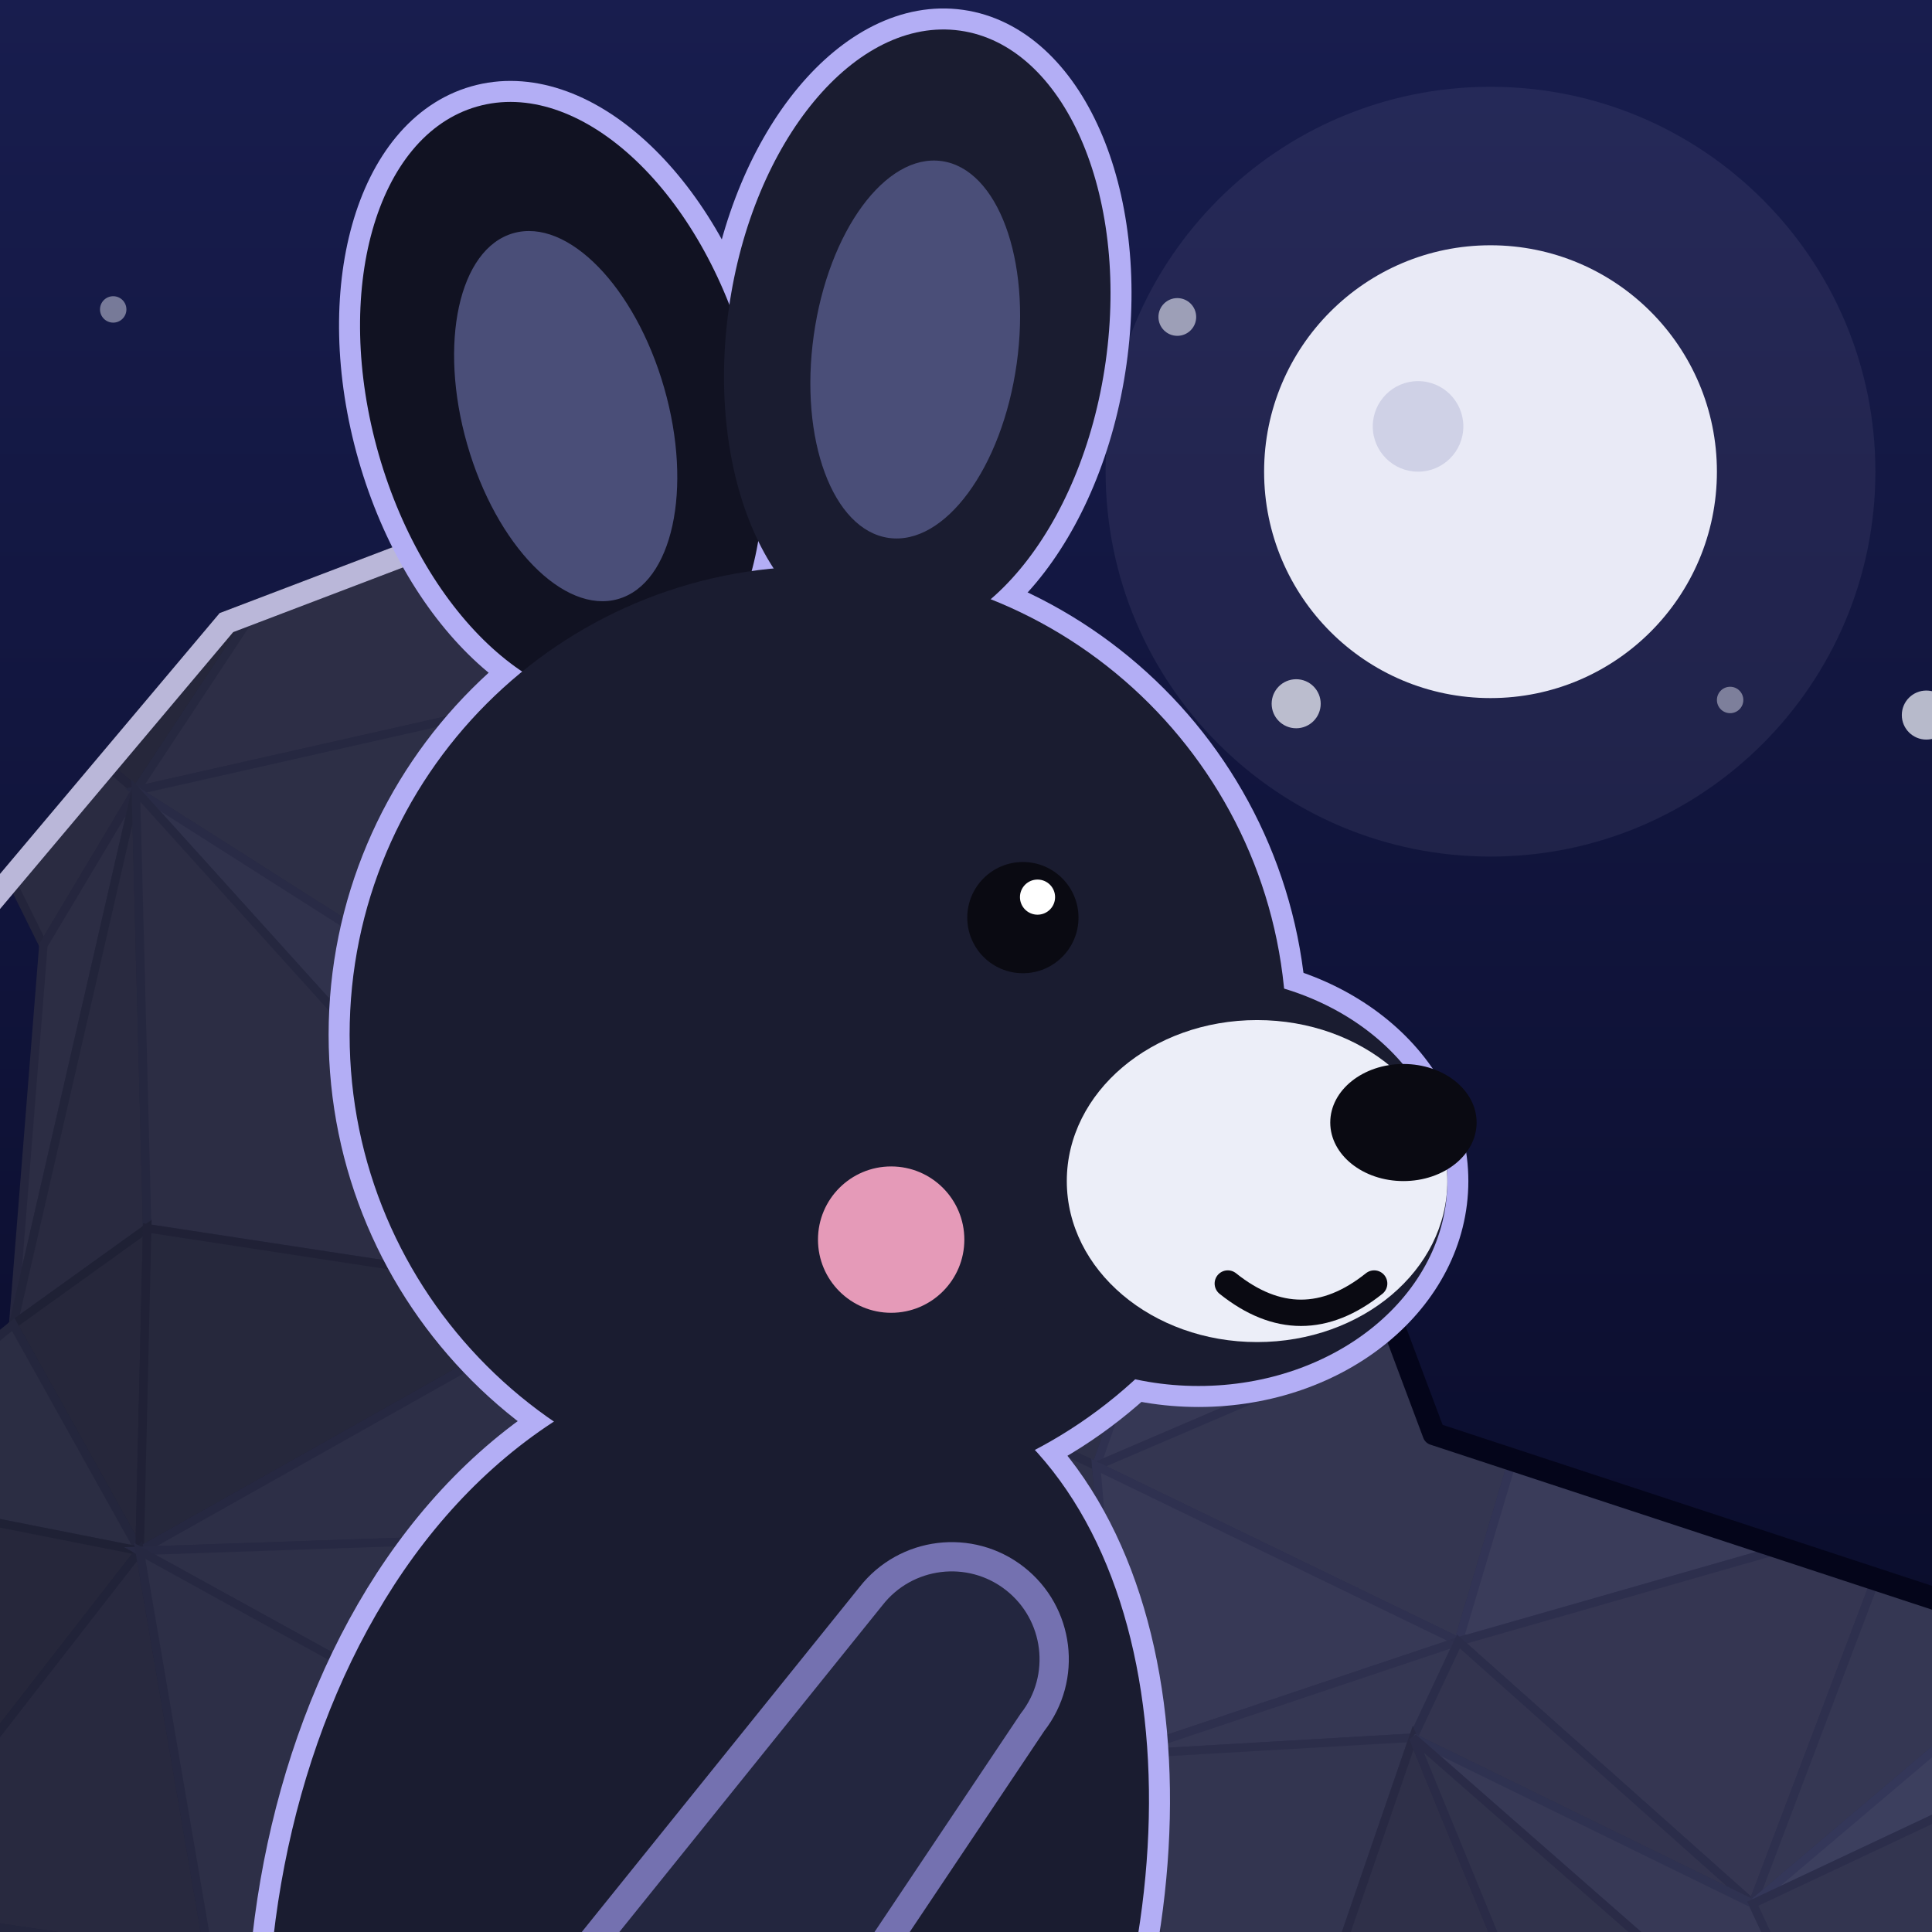
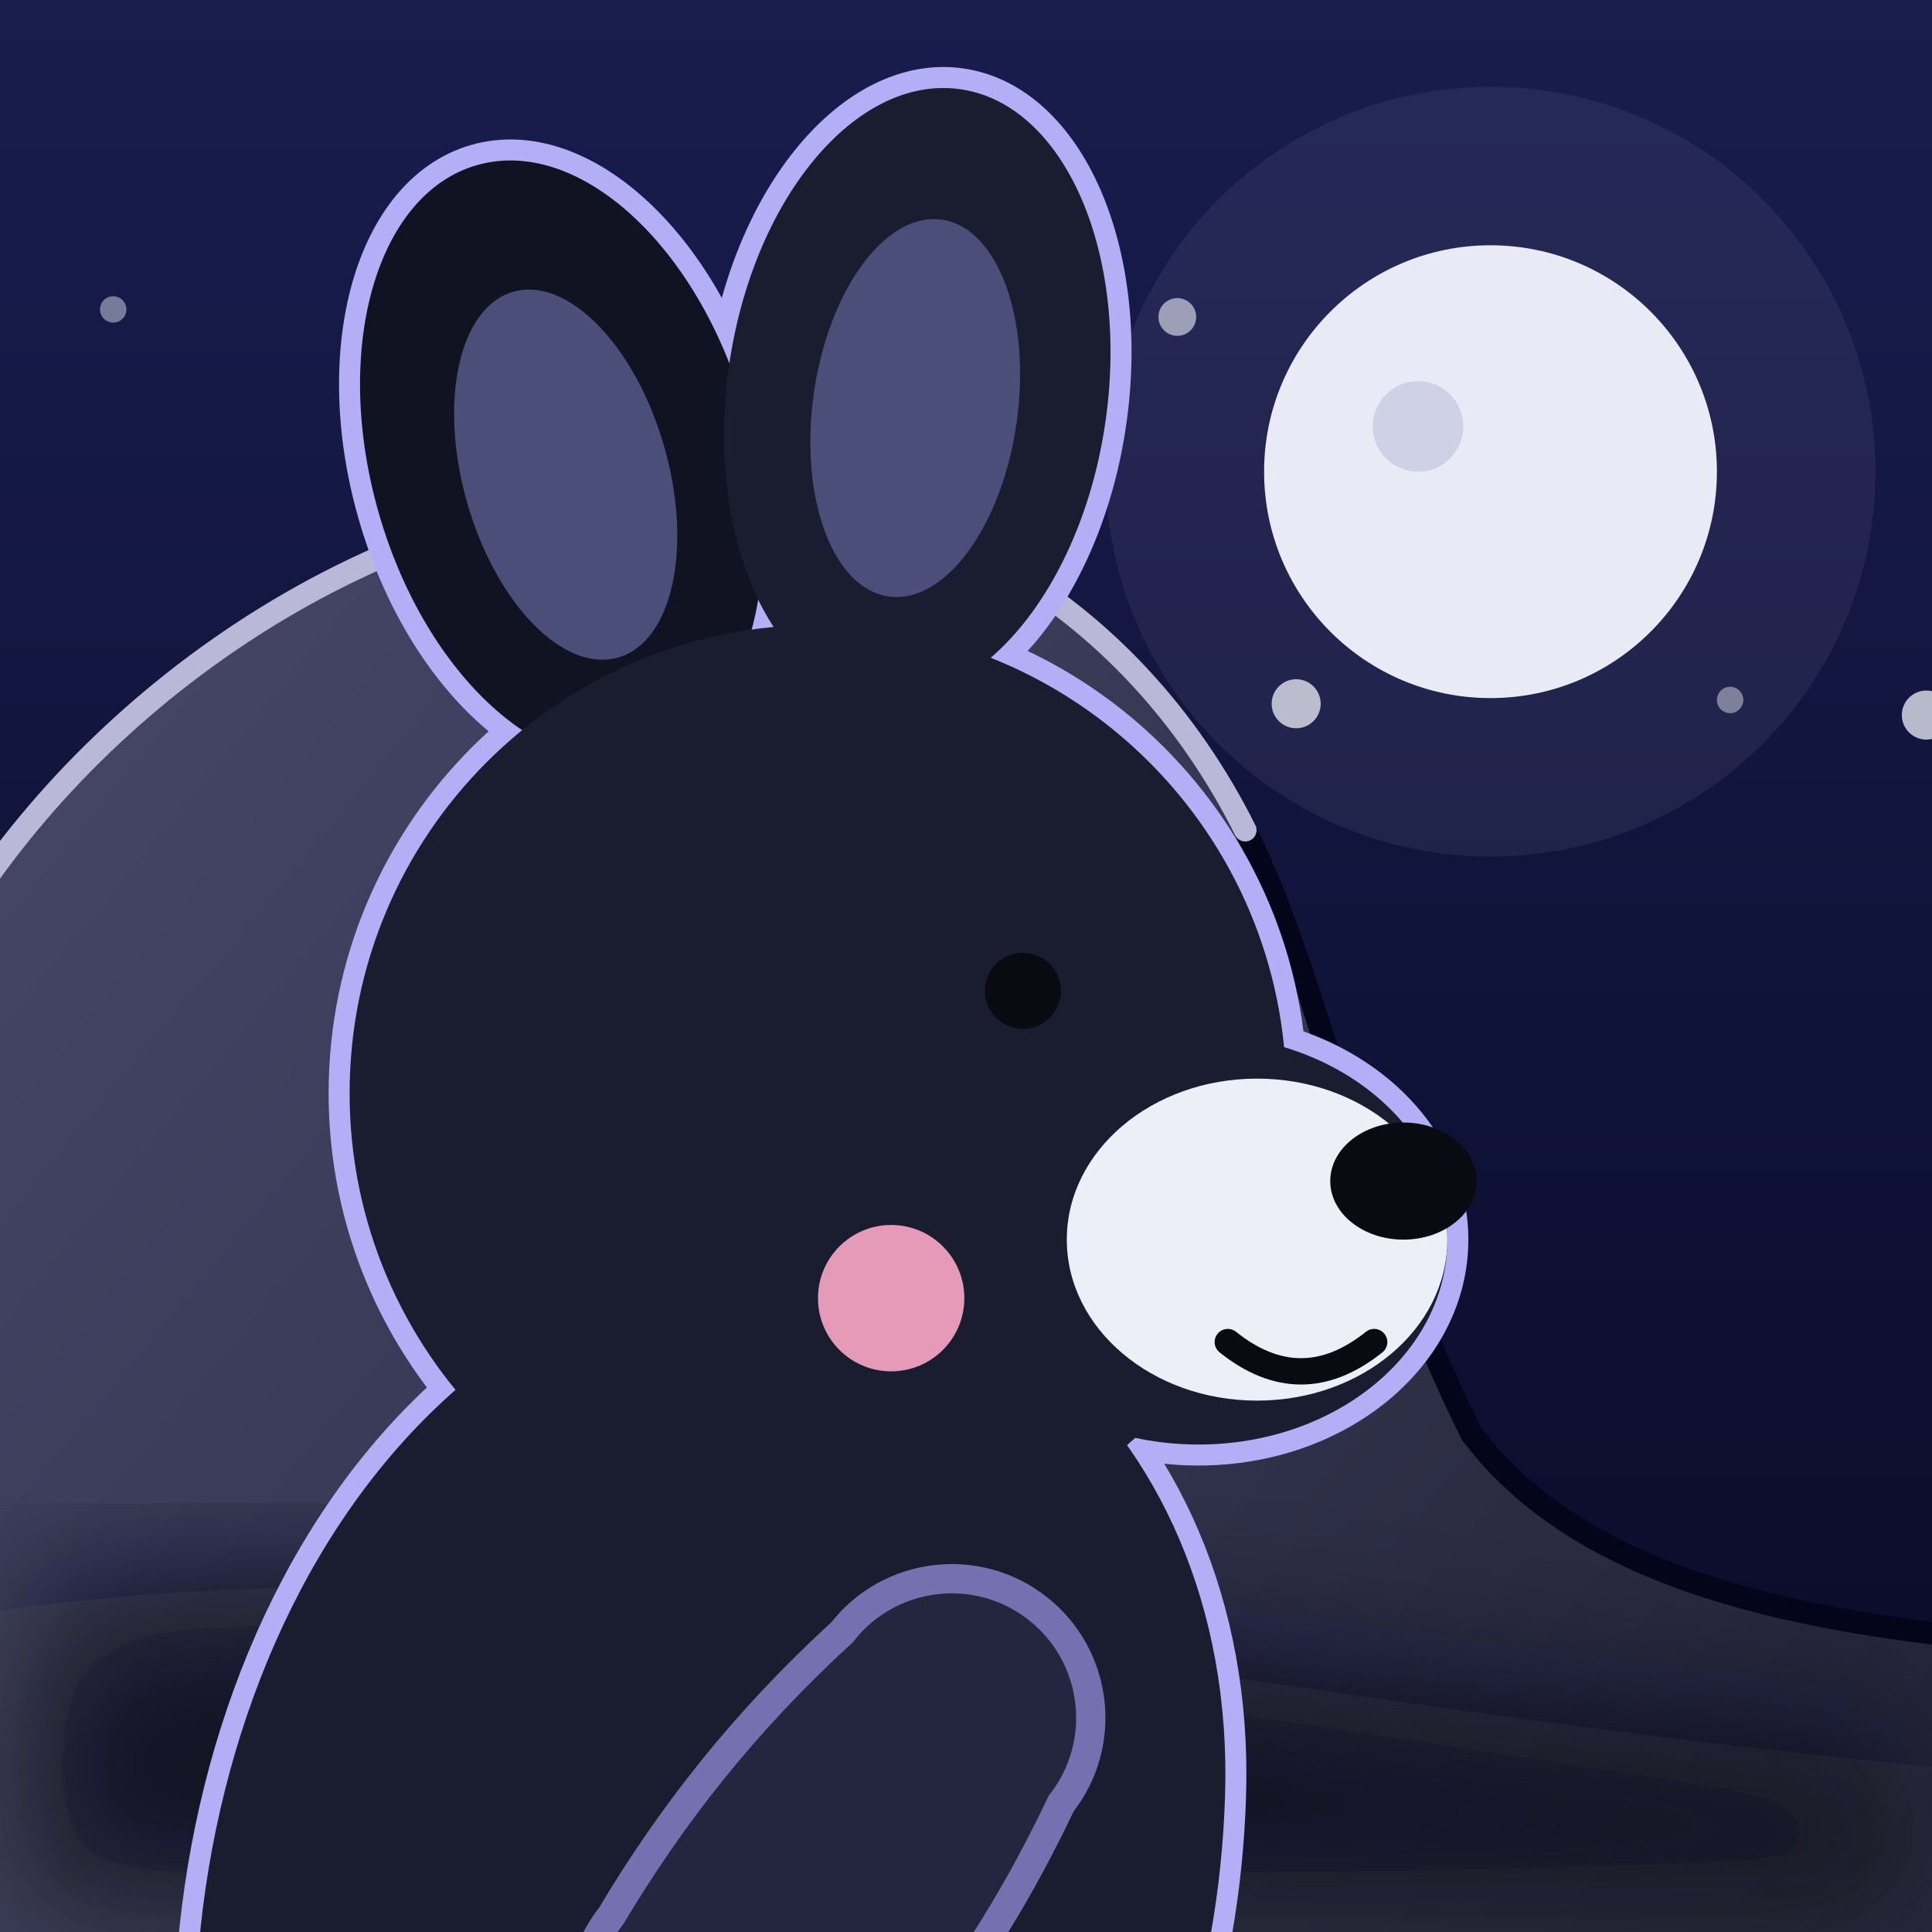
<svg xmlns="http://www.w3.org/2000/svg" viewBox="0 0 1024 1024" width="1024" height="1024" role="img" aria-label="App icon, Profile">
  <defs>
    <clipPath id="ic-profile-1024">
      <rect width="1024" height="1024" rx="0" />
    </clipPath>
    <linearGradient id="ib-profile-1024" x1="0" y1="0" x2="0" y2="1">
      <stop offset="0" stop-color="#181D4E" />
      <stop offset="1" stop-color="#080A26" />
    </linearGradient>
  </defs>
  <g clip-path="url(#ic-profile-1024)">
    <rect width="1024" height="1024" fill="url(#ib-profile-1024)" />
    <circle cx="917" cy="371" r="7" fill="#EEF0FA" opacity="0.45" />
    <circle cx="290" cy="162" r="10" fill="#EEF0FA" opacity="0.6" />
    <circle cx="687" cy="373" r="13" fill="#EEF0FA" opacity="0.75" />
    <circle cx="60" cy="164" r="7" fill="#EEF0FA" opacity="0.45" />
    <circle cx="457" cy="375" r="10" fill="#EEF0FA" opacity="0.6" />
    <circle cx="854" cy="166" r="13" fill="#EEF0FA" opacity="0.75" />
    <circle cx="227" cy="377" r="7" fill="#EEF0FA" opacity="0.45" />
    <circle cx="624" cy="168" r="10" fill="#EEF0FA" opacity="0.6" />
    <circle cx="1021" cy="379" r="13" fill="#EEF0FA" opacity="0.75" />
    <circle cx="790" cy="250" r="204" fill="#E9E6FF" opacity=".07" />
    <circle cx="790" cy="250" r="120" fill="#E9EAF6" />
    <circle cx="751.6" cy="226" r="24" fill="#CFD1E6" />
    <g>
-       <clipPath id="r-profile-1024">
-         <path d="M-40 1064 L-40 520 L120 330 L330 250 L520 300 L640 430 L700 600 L760 760 L1064 860 L1064 1064Z" />
-       </clipPath>
+       <defs>
+         <linearGradient id="r-profile-1024-g" x1="0" y1="0.2" x2="1" y2="0.8">
+           <stop offset="0" stop-color="hsl(238 20% 34.1%)" />
+           <stop offset="1" stop-color="hsl(236 24% 18.0%)" />
+         </linearGradient>
+         <linearGradient id="r-profile-1024-f" x1="1" y1="0" x2="0" y2="1">
+           <stop offset="0" stop-color="hsl(238 22% 24.3%)" />
+           <stop offset="1" stop-color="hsl(236 30% 9.9%)" />
+         </linearGradient>
+         <clipPath id="r-profile-1024">
+           <path d="M-40 1064 L-40 520 C20 400 160 280 330 260 C480 244 600 320 660 440 C700 520 720 640 780 760 C840 840 960 860 1064 870 L1064 1064Z" />
+         </clipPath>
+         <filter id="r-profile-1024-b" x="-20%" y="-20%" width="140%" height="140%">
+           <feGaussianBlur stdDeviation="44.2" />
+         </filter>
+       </defs>
+       <path d="M-40 1064 L-40 520 C20 400 160 280 330 260 C480 244 600 320 660 440 C700 520 720 640 780 760 C840 840 960 860 1064 870 L1064 1064Z" fill="url(#r-profile-1024-g)" />
      <g clip-path="url(#r-profile-1024)">
-         <path d="M-75,-83L153,-103L-58,132Z" fill="hsl(236 22% 21.5%)" stroke="hsl(236 26% 19.0%)" stroke-width="4.5" />
-         <path d="M153,-103L121,85L-58,132Z" fill="hsl(236 22% 19.0%)" stroke="hsl(236 26% 16.5%)" stroke-width="4.5" />
-         <path d="M153,-103L239,-95L121,85Z" fill="hsl(236 22% 19.0%)" stroke="hsl(236 26% 16.5%)" stroke-width="4.5" />
-         <path d="M239,-95L246,193L121,85Z" fill="hsl(236 22% 24.2%)" stroke="hsl(236 26% 21.7%)" stroke-width="4.5" />
-         <path d="M239,-95L491,1L427,155Z" fill="hsl(236 22% 23.7%)" stroke="hsl(236 26% 21.2%)" stroke-width="4.5" />
-         <path d="M239,-95L427,155L246,193Z" fill="hsl(236 22% 20.5%)" stroke="hsl(236 26% 18.0%)" stroke-width="4.5" />
-         <path d="M491,1L653,-87L705,100Z" fill="hsl(236 22% 27.9%)" stroke="hsl(236 26% 25.4%)" stroke-width="4.5" />
-         <path d="M491,1L705,100L427,155Z" fill="hsl(236 22% 26.0%)" stroke="hsl(236 26% 23.5%)" stroke-width="4.5" />
-         <path d="M653,-87L787,-28L705,100Z" fill="hsl(236 22% 26.5%)" stroke="hsl(236 26% 24.0%)" stroke-width="4.5" />
-         <path d="M787,-28L817,104L705,100Z" fill="hsl(236 22% 24.7%)" stroke="hsl(236 26% 22.2%)" stroke-width="4.5" />
-         <path d="M787,-28L964,-53L942,140Z" fill="hsl(236 22% 24.7%)" stroke="hsl(236 26% 22.2%)" stroke-width="4.5" />
-         <path d="M787,-28L942,140L817,104Z" fill="hsl(236 22% 25.7%)" stroke="hsl(236 26% 23.2%)" stroke-width="4.5" />
-         <path d="M964,-53L1121,-84L942,140Z" fill="hsl(236 22% 25.9%)" stroke="hsl(236 26% 23.4%)" stroke-width="4.5" />
-         <path d="M1121,-84L1083,122L942,140Z" fill="hsl(236 22% 29.5%)" stroke="hsl(236 26% 27.0%)" stroke-width="4.5" />
-         <path d="M1121,-84L1285,-45L1083,122Z" fill="hsl(236 22% 31.0%)" stroke="hsl(236 26% 28.5%)" stroke-width="4.5" />
-         <path d="M1285,-45L1383,178L1083,122Z" fill="hsl(236 22% 30.7%)" stroke="hsl(236 26% 28.2%)" stroke-width="4.5" />
-         <path d="M-58,132L121,85L193,236Z" fill="hsl(236 22% 22.4%)" stroke="hsl(236 26% 19.9%)" stroke-width="4.5" />
-         <path d="M-58,132L193,236L-84,285Z" fill="hsl(236 22% 22.2%)" stroke="hsl(236 26% 19.7%)" stroke-width="4.5" />
-         <path d="M121,85L246,193L307,366Z" fill="hsl(236 22% 19.8%)" stroke="hsl(236 26% 17.3%)" stroke-width="4.5" />
-         <path d="M121,85L307,366L193,236Z" fill="hsl(236 22% 23.3%)" stroke="hsl(236 26% 20.8%)" stroke-width="4.5" />
-         <path d="M246,193L427,155L307,366Z" fill="hsl(236 22% 23.4%)" stroke="hsl(236 26% 20.9%)" stroke-width="4.5" />
-         <path d="M427,155L428,284L307,366Z" fill="hsl(236 22% 21.7%)" stroke="hsl(236 26% 19.2%)" stroke-width="4.5" />
-         <path d="M427,155L705,100L589,253Z" fill="hsl(236 22% 23.9%)" stroke="hsl(236 26% 21.4%)" stroke-width="4.5" />
-         <path d="M427,155L589,253L428,284Z" fill="hsl(236 22% 23.6%)" stroke="hsl(236 26% 21.1%)" stroke-width="4.5" />
-         <path d="M705,100L817,104L751,348Z" fill="hsl(236 22% 24.1%)" stroke="hsl(236 26% 21.6%)" stroke-width="4.5" />
-         <path d="M705,100L751,348L589,253Z" fill="hsl(236 22% 22.7%)" stroke="hsl(236 26% 20.2%)" stroke-width="4.5" />
-         <path d="M817,104L942,140L751,348Z" fill="hsl(236 22% 26.2%)" stroke="hsl(236 26% 23.7%)" stroke-width="4.5" />
-         <path d="M942,140L949,240L751,348Z" fill="hsl(236 22% 24.8%)" stroke="hsl(236 26% 22.3%)" stroke-width="4.5" />
-         <path d="M942,140L1083,122L949,240Z" fill="hsl(236 22% 25.9%)" stroke="hsl(236 26% 23.4%)" stroke-width="4.5" />
-         <path d="M1083,122L1090,335L949,240Z" fill="hsl(236 22% 30.9%)" stroke="hsl(236 26% 28.4%)" stroke-width="4.5" />
-         <path d="M1083,122L1383,178L1090,335Z" fill="hsl(236 22% 30.6%)" stroke="hsl(236 26% 28.1%)" stroke-width="4.5" />
-         <path d="M1383,178L1307,268L1090,335Z" fill="hsl(236 22% 31.0%)" stroke="hsl(236 26% 28.5%)" stroke-width="4.5" />
-         <path d="M-84,285L193,236L72,419Z" fill="hsl(236 22% 19.0%)" stroke="hsl(236 26% 16.5%)" stroke-width="4.5" />
-         <path d="M-84,285L72,419L23,501Z" fill="hsl(236 22% 20.9%)" stroke="hsl(236 26% 18.4%)" stroke-width="4.5" />
-         <path d="M193,236L307,366L72,419Z" fill="hsl(236 22% 22.5%)" stroke="hsl(236 26% 20.0%)" stroke-width="4.5" />
-         <path d="M307,366L245,529L72,419Z" fill="hsl(236 22% 22.6%)" stroke="hsl(236 26% 20.1%)" stroke-width="4.5" />
-         <path d="M307,366L428,284L245,529Z" fill="hsl(236 22% 19.9%)" stroke="hsl(236 26% 17.4%)" stroke-width="4.5" />
-         <path d="M428,284L488,461L245,529Z" fill="hsl(236 22% 23.4%)" stroke="hsl(236 26% 20.9%)" stroke-width="4.5" />
-         <path d="M428,284L589,253L488,461Z" fill="hsl(236 22% 22.6%)" stroke="hsl(236 26% 20.1%)" stroke-width="4.5" />
-         <path d="M589,253L591,403L488,461Z" fill="hsl(236 22% 26.9%)" stroke="hsl(236 26% 24.4%)" stroke-width="4.5" />
-         <path d="M589,253L751,348L591,403Z" fill="hsl(236 22% 22.8%)" stroke="hsl(236 26% 20.3%)" stroke-width="4.5" />
-         <path d="M751,348L839,519L591,403Z" fill="hsl(236 22% 26.3%)" stroke="hsl(236 26% 23.8%)" stroke-width="4.5" />
-         <path d="M751,348L949,240L839,519Z" fill="hsl(236 22% 25.2%)" stroke="hsl(236 26% 22.7%)" stroke-width="4.5" />
-         <path d="M949,240L987,415L839,519Z" fill="hsl(236 22% 27.8%)" stroke="hsl(236 26% 25.3%)" stroke-width="4.5" />
-         <path d="M949,240L1090,335L1212,516Z" fill="hsl(236 22% 29.9%)" stroke="hsl(236 26% 27.4%)" stroke-width="4.5" />
-         <path d="M949,240L1212,516L987,415Z" fill="hsl(236 22% 26.3%)" stroke="hsl(236 26% 23.8%)" stroke-width="4.5" />
-         <path d="M1090,335L1307,268L1324,406Z" fill="hsl(236 22% 31.0%)" stroke="hsl(236 26% 28.5%)" stroke-width="4.5" />
-         <path d="M1090,335L1324,406L1212,516Z" fill="hsl(236 22% 31.0%)" stroke="hsl(236 26% 28.5%)" stroke-width="4.5" />
-         <path d="M23,501L72,419L7,702Z" fill="hsl(236 22% 21.9%)" stroke="hsl(236 26% 19.4%)" stroke-width="4.5" />
-         <path d="M72,419L78,651L7,702Z" fill="hsl(236 22% 20.5%)" stroke="hsl(236 26% 18.0%)" stroke-width="4.5" />
-         <path d="M72,419L245,529L314,687Z" fill="hsl(236 22% 24.3%)" stroke="hsl(236 26% 21.8%)" stroke-width="4.5" />
-         <path d="M72,419L314,687L78,651Z" fill="hsl(236 22% 22.0%)" stroke="hsl(236 26% 19.5%)" stroke-width="4.5" />
-         <path d="M245,529L488,461L314,687Z" fill="hsl(236 22% 24.5%)" stroke="hsl(236 26% 22.0%)" stroke-width="4.5" />
-         <path d="M488,461L534,599L314,687Z" fill="hsl(236 22% 21.5%)" stroke="hsl(236 26% 19.0%)" stroke-width="4.5" />
-         <path d="M488,461L591,403L639,611Z" fill="hsl(236 22% 22.2%)" stroke="hsl(236 26% 19.7%)" stroke-width="4.5" />
-         <path d="M488,461L639,611L534,599Z" fill="hsl(236 22% 27.1%)" stroke="hsl(236 26% 24.6%)" stroke-width="4.5" />
-         <path d="M591,403L839,519L833,669Z" fill="hsl(236 22% 24.1%)" stroke="hsl(236 26% 21.6%)" stroke-width="4.5" />
-         <path d="M591,403L833,669L639,611Z" fill="hsl(236 22% 23.8%)" stroke="hsl(236 26% 21.3%)" stroke-width="4.5" />
-         <path d="M839,519L987,415L1038,577Z" fill="hsl(236 22% 26.3%)" stroke="hsl(236 26% 23.8%)" stroke-width="4.5" />
-         <path d="M839,519L1038,577L833,669Z" fill="hsl(236 22% 30.4%)" stroke="hsl(236 26% 27.9%)" stroke-width="4.5" />
-         <path d="M987,415L1212,516L1038,577Z" fill="hsl(236 22% 31.0%)" stroke="hsl(236 26% 28.5%)" stroke-width="4.5" />
-         <path d="M1212,516L1190,703L1038,577Z" fill="hsl(236 22% 28.4%)" stroke="hsl(236 26% 25.9%)" stroke-width="4.5" />
-         <path d="M1212,516L1324,406L1190,703Z" fill="hsl(236 22% 31.0%)" stroke="hsl(236 26% 28.5%)" stroke-width="4.5" />
-         <path d="M1324,406L1284,621L1190,703Z" fill="hsl(236 22% 30.0%)" stroke="hsl(236 26% 27.5%)" stroke-width="4.5" />
-         <path d="M7,702L78,651L74,822Z" fill="hsl(236 22% 19.0%)" stroke="hsl(236 26% 16.5%)" stroke-width="4.5" />
-         <path d="M7,702L74,822L-98,788Z" fill="hsl(236 22% 21.6%)" stroke="hsl(236 26% 19.1%)" stroke-width="4.5" />
-         <path d="M78,651L314,687L74,822Z" fill="hsl(236 22% 19.3%)" stroke="hsl(236 26% 16.8%)" stroke-width="4.5" />
-         <path d="M314,687L278,815L74,822Z" fill="hsl(236 22% 22.7%)" stroke="hsl(236 26% 20.2%)" stroke-width="4.5" />
-         <path d="M314,687L534,599L278,815Z" fill="hsl(236 22% 20.4%)" stroke="hsl(236 26% 17.9%)" stroke-width="4.5" />
-         <path d="M534,599L515,746L278,815Z" fill="hsl(236 22% 25.1%)" stroke="hsl(236 26% 22.6%)" stroke-width="4.5" />
-         <path d="M534,599L639,611L515,746Z" fill="hsl(236 22% 27.1%)" stroke="hsl(236 26% 24.6%)" stroke-width="4.5" />
-         <path d="M639,611L581,777L515,746Z" fill="hsl(236 22% 23.2%)" stroke="hsl(236 26% 20.7%)" stroke-width="4.5" />
-         <path d="M639,611L833,669L581,777Z" fill="hsl(236 22% 27.3%)" stroke="hsl(236 26% 24.8%)" stroke-width="4.5" />
-         <path d="M833,669L773,870L581,777Z" fill="hsl(236 22% 26.0%)" stroke="hsl(236 26% 23.5%)" stroke-width="4.5" />
-         <path d="M833,669L1038,577L1007,803Z" fill="hsl(236 22% 30.4%)" stroke="hsl(236 26% 27.9%)" stroke-width="4.5" />
-         <path d="M833,669L1007,803L773,870Z" fill="hsl(236 22% 29.0%)" stroke="hsl(236 26% 26.5%)" stroke-width="4.5" />
-         <path d="M1038,577L1190,703L1007,803Z" fill="hsl(236 22% 29.2%)" stroke="hsl(236 26% 26.7%)" stroke-width="4.5" />
-         <path d="M1190,703L1145,826L1007,803Z" fill="hsl(236 22% 27.5%)" stroke="hsl(236 26% 25.0%)" stroke-width="4.5" />
-         <path d="M1190,703L1284,621L1279,799Z" fill="hsl(236 22% 31.0%)" stroke="hsl(236 26% 28.5%)" stroke-width="4.5" />
-         <path d="M1190,703L1279,799L1145,826Z" fill="hsl(236 22% 31.0%)" stroke="hsl(236 26% 28.5%)" stroke-width="4.5" />
-         <path d="M-98,788L74,822L-73,1011Z" fill="hsl(236 22% 19.0%)" stroke="hsl(236 26% 16.5%)" stroke-width="4.5" />
-         <path d="M74,822L111,1038L-73,1011Z" fill="hsl(236 22% 20.1%)" stroke="hsl(236 26% 17.6%)" stroke-width="4.5" />
-         <path d="M74,822L278,815L308,951Z" fill="hsl(236 22% 23.2%)" stroke="hsl(236 26% 20.7%)" stroke-width="4.5" />
-         <path d="M74,822L308,951L111,1038Z" fill="hsl(236 22% 22.8%)" stroke="hsl(236 26% 20.3%)" stroke-width="4.5" />
-         <path d="M278,815L515,746L517,1044Z" fill="hsl(236 22% 25.8%)" stroke="hsl(236 26% 23.3%)" stroke-width="4.5" />
-         <path d="M278,815L517,1044L308,951Z" fill="hsl(236 22% 21.9%)" stroke="hsl(236 26% 19.4%)" stroke-width="4.5" />
-         <path d="M515,746L581,777L594,930Z" fill="hsl(236 22% 23.7%)" stroke="hsl(236 26% 21.2%)" stroke-width="4.5" />
-         <path d="M515,746L594,930L517,1044Z" fill="hsl(236 22% 21.7%)" stroke="hsl(236 26% 19.2%)" stroke-width="4.5" />
-         <path d="M581,777L773,870L594,930Z" fill="hsl(236 22% 27.5%)" stroke="hsl(236 26% 25.0%)" stroke-width="4.5" />
-         <path d="M773,870L749,921L594,930Z" fill="hsl(236 22% 26.7%)" stroke="hsl(236 26% 24.2%)" stroke-width="4.5" />
-         <path d="M773,870L1007,803L929,1009Z" fill="hsl(236 22% 26.4%)" stroke="hsl(236 26% 23.9%)" stroke-width="4.5" />
-         <path d="M773,870L929,1009L749,921Z" fill="hsl(236 22% 25.4%)" stroke="hsl(236 26% 22.9%)" stroke-width="4.5" />
-         <path d="M1007,803L1145,826L929,1009Z" fill="hsl(236 22% 26.8%)" stroke="hsl(236 26% 24.3%)" stroke-width="4.5" />
-         <path d="M1145,826L1116,921L929,1009Z" fill="hsl(236 22% 30.3%)" stroke="hsl(236 26% 27.8%)" stroke-width="4.5" />
-         <path d="M1145,826L1279,799L1116,921Z" fill="hsl(236 22% 27.5%)" stroke="hsl(236 26% 25.0%)" stroke-width="4.5" />
-         <path d="M1279,799L1378,973L1116,921Z" fill="hsl(236 22% 31.0%)" stroke="hsl(236 26% 28.5%)" stroke-width="4.5" />
-         <path d="M-73,1011L111,1038L156,1099Z" fill="hsl(236 22% 21.5%)" stroke="hsl(236 26% 19.0%)" stroke-width="4.5" />
-         <path d="M-73,1011L156,1099L-34,1197Z" fill="hsl(236 22% 20.2%)" stroke="hsl(236 26% 17.7%)" stroke-width="4.5" />
-         <path d="M111,1038L308,951L322,1154Z" fill="hsl(236 22% 24.6%)" stroke="hsl(236 26% 22.1%)" stroke-width="4.5" />
-         <path d="M111,1038L322,1154L156,1099Z" fill="hsl(236 22% 20.8%)" stroke="hsl(236 26% 18.3%)" stroke-width="4.5" />
-         <path d="M308,951L517,1044L322,1154Z" fill="hsl(236 22% 21.5%)" stroke="hsl(236 26% 19.0%)" stroke-width="4.5" />
-         <path d="M517,1044L533,1082L322,1154Z" fill="hsl(236 22% 22.6%)" stroke="hsl(236 26% 20.1%)" stroke-width="4.5" />
-         <path d="M517,1044L594,930L533,1082Z" fill="hsl(236 22% 24.3%)" stroke="hsl(236 26% 21.8%)" stroke-width="4.5" />
-         <path d="M594,930L651,1206L533,1082Z" fill="hsl(236 22% 25.0%)" stroke="hsl(236 26% 22.5%)" stroke-width="4.5" />
-         <path d="M594,930L749,921L651,1206Z" fill="hsl(236 22% 25.6%)" stroke="hsl(236 26% 23.1%)" stroke-width="4.5" />
-         <path d="M749,921L849,1165L651,1206Z" fill="hsl(236 22% 23.5%)" stroke="hsl(236 26% 21.0%)" stroke-width="4.5" />
-         <path d="M749,921L929,1009L984,1127Z" fill="hsl(236 22% 27.6%)" stroke="hsl(236 26% 25.1%)" stroke-width="4.5" />
-         <path d="M749,921L984,1127L849,1165Z" fill="hsl(236 22% 24.5%)" stroke="hsl(236 26% 22.0%)" stroke-width="4.5" />
-         <path d="M929,1009L1116,921L984,1127Z" fill="hsl(236 22% 25.7%)" stroke="hsl(236 26% 23.2%)" stroke-width="4.5" />
-         <path d="M1116,921L1102,1136L984,1127Z" fill="hsl(236 22% 28.6%)" stroke="hsl(236 26% 26.1%)" stroke-width="4.5" />
-         <path d="M1116,921L1378,973L1367,1109Z" fill="hsl(236 22% 28.2%)" stroke="hsl(236 26% 25.7%)" stroke-width="4.5" />
-         <path d="M1116,921L1367,1109L1102,1136Z" fill="hsl(236 22% 28.9%)" stroke="hsl(236 26% 26.4%)" stroke-width="4.5" />
-         <path d="M-34,1197L156,1099L27,1355Z" fill="hsl(236 22% 19.0%)" stroke="hsl(236 26% 16.5%)" stroke-width="4.5" />
-         <path d="M156,1099L164,1365L27,1355Z" fill="hsl(236 22% 19.0%)" stroke="hsl(236 26% 16.5%)" stroke-width="4.5" />
-         <path d="M156,1099L322,1154L164,1365Z" fill="hsl(236 22% 21.8%)" stroke="hsl(236 26% 19.3%)" stroke-width="4.5" />
-         <path d="M322,1154L285,1258L164,1365Z" fill="hsl(236 22% 20.9%)" stroke="hsl(236 26% 18.4%)" stroke-width="4.5" />
-         <path d="M322,1154L533,1082L285,1258Z" fill="hsl(236 22% 21.1%)" stroke="hsl(236 26% 18.6%)" stroke-width="4.5" />
-         <path d="M533,1082L537,1303L285,1258Z" fill="hsl(236 22% 23.4%)" stroke="hsl(236 26% 20.9%)" stroke-width="4.5" />
-         <path d="M533,1082L651,1206L647,1335Z" fill="hsl(236 22% 26.8%)" stroke="hsl(236 26% 24.3%)" stroke-width="4.5" />
-         <path d="M533,1082L647,1335L537,1303Z" fill="hsl(236 22% 22.4%)" stroke="hsl(236 26% 19.9%)" stroke-width="4.5" />
-         <path d="M651,1206L849,1165L875,1375Z" fill="hsl(236 22% 25.8%)" stroke="hsl(236 26% 23.3%)" stroke-width="4.5" />
-         <path d="M651,1206L875,1375L647,1335Z" fill="hsl(236 22% 28.6%)" stroke="hsl(236 26% 26.1%)" stroke-width="4.5" />
-         <path d="M849,1165L984,1127L1017,1253Z" fill="hsl(236 22% 28.9%)" stroke="hsl(236 26% 26.4%)" stroke-width="4.5" />
-         <path d="M849,1165L1017,1253L875,1375Z" fill="hsl(236 22% 29.6%)" stroke="hsl(236 26% 27.1%)" stroke-width="4.5" />
-         <path d="M984,1127L1102,1136L1184,1262Z" fill="hsl(236 22% 30.9%)" stroke="hsl(236 26% 28.4%)" stroke-width="4.5" />
-         <path d="M984,1127L1184,1262L1017,1253Z" fill="hsl(236 22% 27.3%)" stroke="hsl(236 26% 24.8%)" stroke-width="4.5" />
-         <path d="M1102,1136L1367,1109L1324,1373Z" fill="hsl(236 22% 31.0%)" stroke="hsl(236 26% 28.5%)" stroke-width="4.5" />
-         <path d="M1102,1136L1324,1373L1184,1262Z" fill="hsl(236 22% 29.5%)" stroke="hsl(236 26% 27.0%)" stroke-width="4.5" />
+         <path d="M-40 860 C300 800 600 900 1064 940 L1064 1064 L-40 1064Z" fill="hsl(236 30% 8.1%)" opacity=".85" filter="url(#r-profile-1024-b)" />
+         <ellipse cx="520" cy="560" rx="33" ry="24" fill="hsl(236 30% 6.3%)" />
+         <path d="M493 569 Q520 590 547 569" fill="none" stroke="hsl(238 22% 38.0%)" stroke-width="6.6" stroke-linecap="round" opacity=".8" />
+         <path d="M360 270 C330 420 400 560 350 720 C320 840 360 960 340 1064" fill="none" stroke="#05061A" stroke-width="9.6" stroke-linecap="round" stroke-linejoin="round" />
      </g>
-       <path d="M-40 1064 L-40 520 L120 330 L330 250 L520 300 L640 430 L700 600 L760 760 L1064 860 L1064 1064Z" fill="none" stroke="#04051A" stroke-width="12" stroke-linejoin="round" />
-       <path d="M-40 520 L120 330 L330 250 L520 300 L640 430" fill="none" stroke="#D9D6FA" stroke-width="12" stroke-linecap="round" opacity=".85" />
+       <path d="M-40 1064 L-40 520 C20 400 160 280 330 260 C480 244 600 320 660 440 C700 520 720 640 780 760 C840 840 960 860 1064 870 L1064 1064Z" fill="none" stroke="#04051A" stroke-width="12" stroke-linejoin="round" />
+       <path d="M-40 520 C20 400 160 280 330 260 C480 244 600 320 660 440" fill="none" stroke="#D9D6FA" stroke-width="12" stroke-linecap="round" opacity=".85" />
    </g>
    <svg x="0" y="0" width="1024" height="1024" viewBox="-44 -156 132 132" preserveAspectRatio="xMidYMid slice">
      <g fill="#B3AEF5" stroke="#B3AEF5" stroke-width="2.87" stroke-linejoin="round">
-         <g transform="translate(0 0)">
+         <g transform="translate(0 4)">
          <g data-part="body" transform="translate(0 0) rotate(4)">
            <g data-part="tail" transform="translate(-18 -4) rotate(-6)">
              <g>
-                 <path d="M4 -16 C-18 -14 -40 0 -54 18 C-58 24 -53 30 -47 26 C-32 16 -16 12 4 12Z" />
+                 <path d="M6 -18 C-16 -18 -38 -4 -50 14 C-56 24 -48 32 -40 26 C-28 18 -14 14 6 14Z" />
              </g>
            </g>
            <g data-part="thighFar" transform="translate(-4 -12) rotate(4)">
              <g data-part="shinFar" transform="translate(12 28) rotate(10)">
                <g>
-                   <path d="M-6 0 L-5 16 A5 5 0 0 0 5 16 L6 0 A6 6 0 0 0 -6 0Z" />
-                 </g>
-                 <g data-part="shoeFar" transform="translate(0 20) rotate(-14)">
+                   <path d="M-8 0 C-9 6 -8 10 -7 13 A7 7 0 0 0 7 13 C8 10 9 6 8 0 A8 8 0 0 0 -8 0Z" />
+                 </g>
+                 <g data-part="shoeFar" transform="translate(0 16) rotate(-14)">
                  <g>
                    <g transform="scale(1.2)">
                      <path d="M-6 -12 C-12 -10 -13 4 -9 11 C-2 13 8 10 16 10 C22 10 27 12 30 11 C33 9 31 3 26 0 C20 -4 12 -6 7 -11 C3 -15 -2 -14 -6 -12Z" fill="#0B0C16" />
                    </g>
                  </g>
                </g>
              </g>
              <g>
-                 <ellipse cx="6" cy="12" rx="19" ry="22" transform="rotate(-20 6 12)" />
+                 <path d="M-12 -2 C-14 -16 6 -20 16 -10 C26 0 28 22 16 30 C6 36 -6 30 -10 20 C-13 12 -11 4 -12 -2Z" />
              </g>
            </g>
            <g data-part="armFar" transform="translate(12 -46) rotate(14)">
              <g>
-                 <path d="M-7 0 L-7.5 34 A8.5 8.5 0 0 0 9.5 34 L7 0 A7 7 0 0 0 -7 0Z" />
+                 <path d="M-9.5 0 C-11 9 -11 17 -10 25 A10.5 10.5 0 0 0 11 25 C12 17 11.5 9 9.5 0 A9.5 9.5 0 0 0 -9.5 0Z" />
              </g>
            </g>
            <g>
-               <path d="M-24 0 C-32 -24 -24 -58 2 -64 C24 -68 34 -48 32 -26 C30 -6 20 6 2 8 C-12 9 -20 6 -24 0Z" />
+               <path d="M-27 2 C-38 -22 -32 -60 -6 -72 C14 -81 36 -66 37 -40 C38 -14 24 7 2 10 C-12 11 -22 8 -27 2Z" />
            </g>
            <g data-part="head" transform="translate(8 -56) rotate(-4)">
              <g data-part="earFar" transform="translate(-12 -54) rotate(-16)">
                <g>
                  <ellipse cx="0" cy="-20" rx="13" ry="21" />
                </g>
              </g>
              <g>
                <circle cx="0" cy="-30" r="32" />
                <ellipse cx="26" cy="-20" rx="17" ry="14" />
              </g>
              <g data-part="earNear" transform="translate(4 -58) rotate(8)">
                <g>
                  <ellipse cx="0" cy="-20" rx="13" ry="21" />
                </g>
              </g>
            </g>
            <g data-part="thighNear" transform="translate(2 -10) rotate(-6)">
              <g data-part="shinNear" transform="translate(12 28) rotate(18)">
                <g>
-                   <path d="M-6 0 L-5 16 A5 5 0 0 0 5 16 L6 0 A6 6 0 0 0 -6 0Z" />
-                 </g>
-                 <g data-part="shoeNear" transform="translate(0 20) rotate(-12)">
+                   <path d="M-8 0 C-9 6 -8 10 -7 13 A7 7 0 0 0 7 13 C8 10 9 6 8 0 A8 8 0 0 0 -8 0Z" />
+                 </g>
+                 <g data-part="shoeNear" transform="translate(0 16) rotate(-12)">
                  <g>
                    <g transform="scale(1.2)">
                      <path d="M-6 -12 C-12 -10 -13 4 -9 11 C-2 13 8 10 16 10 C22 10 27 12 30 11 C33 9 31 3 26 0 C20 -4 12 -6 7 -11 C3 -15 -2 -14 -6 -12Z" fill="#0B0C16" />
                    </g>
                  </g>
                </g>
              </g>
              <g>
-                 <ellipse cx="6" cy="12" rx="19" ry="22" transform="rotate(-20 6 12)" />
+                 <path d="M-12 -2 C-14 -16 6 -20 16 -10 C26 0 28 22 16 30 C6 36 -6 30 -10 20 C-13 12 -11 4 -12 -2Z" />
              </g>
            </g>
            <g data-part="armNear" transform="translate(18 -44) rotate(34)">
              <g>
-                 <path d="M-7 0 L-7.5 34 A8.5 8.5 0 0 0 9.5 34 L7 0 A7 7 0 0 0 -7 0Z" />
+                 <path d="M-9.5 0 C-11 9 -11 17 -10 25 A10.5 10.5 0 0 0 11 25 C12 17 11.5 9 9.5 0 A9.5 9.5 0 0 0 -9.5 0Z" />
              </g>
            </g>
          </g>
        </g>
      </g>
-       <g transform="translate(0 0)">
+       <g transform="translate(0 4)">
        <g data-part="body" transform="translate(0 0) rotate(4)">
          <g data-part="tail" transform="translate(-18 -4) rotate(-6)">
            <g fill="#1A1C30">
-               <path d="M4 -16 C-18 -14 -40 0 -54 18 C-58 24 -53 30 -47 26 C-32 16 -16 12 4 12Z" />
+               <path d="M6 -18 C-16 -18 -38 -4 -50 14 C-56 24 -48 32 -40 26 C-28 18 -14 14 6 14Z" />
            </g>
          </g>
          <g data-part="thighFar" transform="translate(-4 -12) rotate(4)">
            <g data-part="shinFar" transform="translate(12 28) rotate(10)">
              <g fill="#111222">
-                 <path d="M-6 0 L-5 16 A5 5 0 0 0 5 16 L6 0 A6 6 0 0 0 -6 0Z" />
-               </g>
-               <g data-part="shoeFar" transform="translate(0 20) rotate(-14)">
+                 <path d="M-8 0 C-9 6 -8 10 -7 13 A7 7 0 0 0 7 13 C8 10 9 6 8 0 A8 8 0 0 0 -8 0Z" />
+               </g>
+               <g data-part="shoeFar" transform="translate(0 16) rotate(-14)">
                <g fill="#1A1C30">
                  <g transform="scale(1.2)">
                    <path d="M-6 -12 C-12 -10 -13 4 -9 11 C-2 13 8 10 16 10 C22 10 27 12 30 11 C33 9 31 3 26 0 C20 -4 12 -6 7 -11 C3 -15 -2 -14 -6 -12Z" fill="#0B0C16" />
                    <g data-detail="">
                      <path d="M-7 -10 L-12 -17 C-12 -20 -8 -21 -6 -19 L-3 -12Z" fill="#A99CF0" />
                      <path d="M-5 -10 C-10 -7 -10 2 -7 6 C0 7 9 5 16 6 C19 4 20 1 19 -2 C14 -4 9 -7 6 -10 C2 -13 -2 -12 -5 -10Z" fill="#A99CF0" />
                      <path d="M3 -11 L6 5" stroke="#ECEEF8" stroke-width="5" stroke-linecap="round" />
                    </g>
                  </g>
                </g>
              </g>
            </g>
            <g fill="#111222">
-               <ellipse cx="6" cy="12" rx="19" ry="22" transform="rotate(-20 6 12)" />
+               <path d="M-12 -2 C-14 -16 6 -20 16 -10 C26 0 28 22 16 30 C6 36 -6 30 -10 20 C-13 12 -11 4 -12 -2Z" />
            </g>
          </g>
          <g data-part="armFar" transform="translate(12 -46) rotate(14)">
            <g fill="#111222">
-               <path d="M-7 0 L-7.5 34 A8.5 8.5 0 0 0 9.5 34 L7 0 A7 7 0 0 0 -7 0Z" />
+               <path d="M-9.5 0 C-11 9 -11 17 -10 25 A10.5 10.5 0 0 0 11 25 C12 17 11.5 9 9.5 0 A9.5 9.5 0 0 0 -9.5 0Z" />
            </g>
          </g>
          <g fill="#1A1C30">
-             <path d="M-24 0 C-32 -24 -24 -58 2 -64 C24 -68 34 -48 32 -26 C30 -6 20 6 2 8 C-12 9 -20 6 -24 0Z" />
+             <path d="M-27 2 C-38 -22 -32 -60 -6 -72 C14 -81 36 -66 37 -40 C38 -14 24 7 2 10 C-12 11 -22 8 -27 2Z" />
          </g>
          <g data-part="head" transform="translate(8 -56) rotate(-4)">
            <g data-part="earFar" transform="translate(-12 -54) rotate(-16)">
              <g fill="#111222">
                <ellipse cx="0" cy="-20" rx="13" ry="21" />
                <g data-detail="">
                  <ellipse cx="0" cy="-19" rx="7" ry="13" fill="#4A4E78" />
                </g>
              </g>
            </g>
            <g fill="#1A1C30">
              <circle cx="0" cy="-30" r="32" />
              <ellipse cx="26" cy="-20" rx="17" ry="14" />
              <g data-detail="">
                <ellipse cx="30" cy="-20" rx="13" ry="11" fill="#ECEEF8" />
                <ellipse cx="40" cy="-24" rx="5" ry="4" fill="#0A0A12" />
                <path d="M28 -13 Q33 -9 38 -13" fill="none" stroke="#0A0A12" stroke-width="1.8" stroke-linecap="round" />
-                 <circle data-eye="" cx="14" cy="-38" r="3.8" fill="#0A0A12" />
-                 <circle data-glint="" cx="15" cy="-39.4" r="1.2" fill="#fff" />
+                 <circle data-eye="" cx="14" cy="-37" r="2.6" fill="#0A0A12" />
                <circle data-blush="" cx="5" cy="-16" r="5" fill="#E59AB8" />
              </g>
            </g>
            <g data-part="earNear" transform="translate(4 -58) rotate(8)">
              <g fill="#1A1C30">
                <ellipse cx="0" cy="-20" rx="13" ry="21" />
                <g data-detail="">
                  <ellipse cx="0" cy="-19" rx="7" ry="13" fill="#4A4E78" />
                </g>
              </g>
            </g>
          </g>
          <g data-part="thighNear" transform="translate(2 -10) rotate(-6)">
            <g data-part="shinNear" transform="translate(12 28) rotate(18)">
              <g fill="#1A1C30">
-                 <path d="M-6 0 L-5 16 A5 5 0 0 0 5 16 L6 0 A6 6 0 0 0 -6 0Z" />
-               </g>
-               <g data-part="shoeNear" transform="translate(0 20) rotate(-12)">
+                 <path d="M-8 0 C-9 6 -8 10 -7 13 A7 7 0 0 0 7 13 C8 10 9 6 8 0 A8 8 0 0 0 -8 0Z" />
+               </g>
+               <g data-part="shoeNear" transform="translate(0 16) rotate(-12)">
                <g fill="#1A1C30">
                  <g transform="scale(1.2)">
                    <path d="M-6 -12 C-12 -10 -13 4 -9 11 C-2 13 8 10 16 10 C22 10 27 12 30 11 C33 9 31 3 26 0 C20 -4 12 -6 7 -11 C3 -15 -2 -14 -6 -12Z" fill="#0B0C16" />
                    <g data-detail="">
                      <path d="M-7 -10 L-12 -17 C-12 -20 -8 -21 -6 -19 L-3 -12Z" fill="#A99CF0" />
                      <path d="M-5 -10 C-10 -7 -10 2 -7 6 C0 7 9 5 16 6 C19 4 20 1 19 -2 C14 -4 9 -7 6 -10 C2 -13 -2 -12 -5 -10Z" fill="#A99CF0" />
                      <path d="M3 -11 L6 5" stroke="#ECEEF8" stroke-width="5" stroke-linecap="round" />
                    </g>
                  </g>
                </g>
              </g>
            </g>
            <g fill="#1A1C30">
-               <ellipse cx="6" cy="12" rx="19" ry="22" transform="rotate(-20 6 12)" />
+               <path d="M-12 -2 C-14 -16 6 -20 16 -10 C26 0 28 22 16 30 C6 36 -6 30 -10 20 C-13 12 -11 4 -12 -2Z" />
            </g>
          </g>
          <g data-part="armNear" transform="translate(18 -44) rotate(34)">
            <g fill="#23263F" stroke="#7471B0" stroke-width="2">
-               <path d="M-7 0 L-7.5 34 A8.5 8.5 0 0 0 9.5 34 L7 0 A7 7 0 0 0 -7 0Z" />
+               <path d="M-9.5 0 C-11 9 -11 17 -10 25 A10.5 10.5 0 0 0 11 25 C12 17 11.5 9 9.5 0 A9.5 9.5 0 0 0 -9.5 0Z" />
            </g>
          </g>
        </g>
      </g>
    </svg>
  </g>
</svg>
